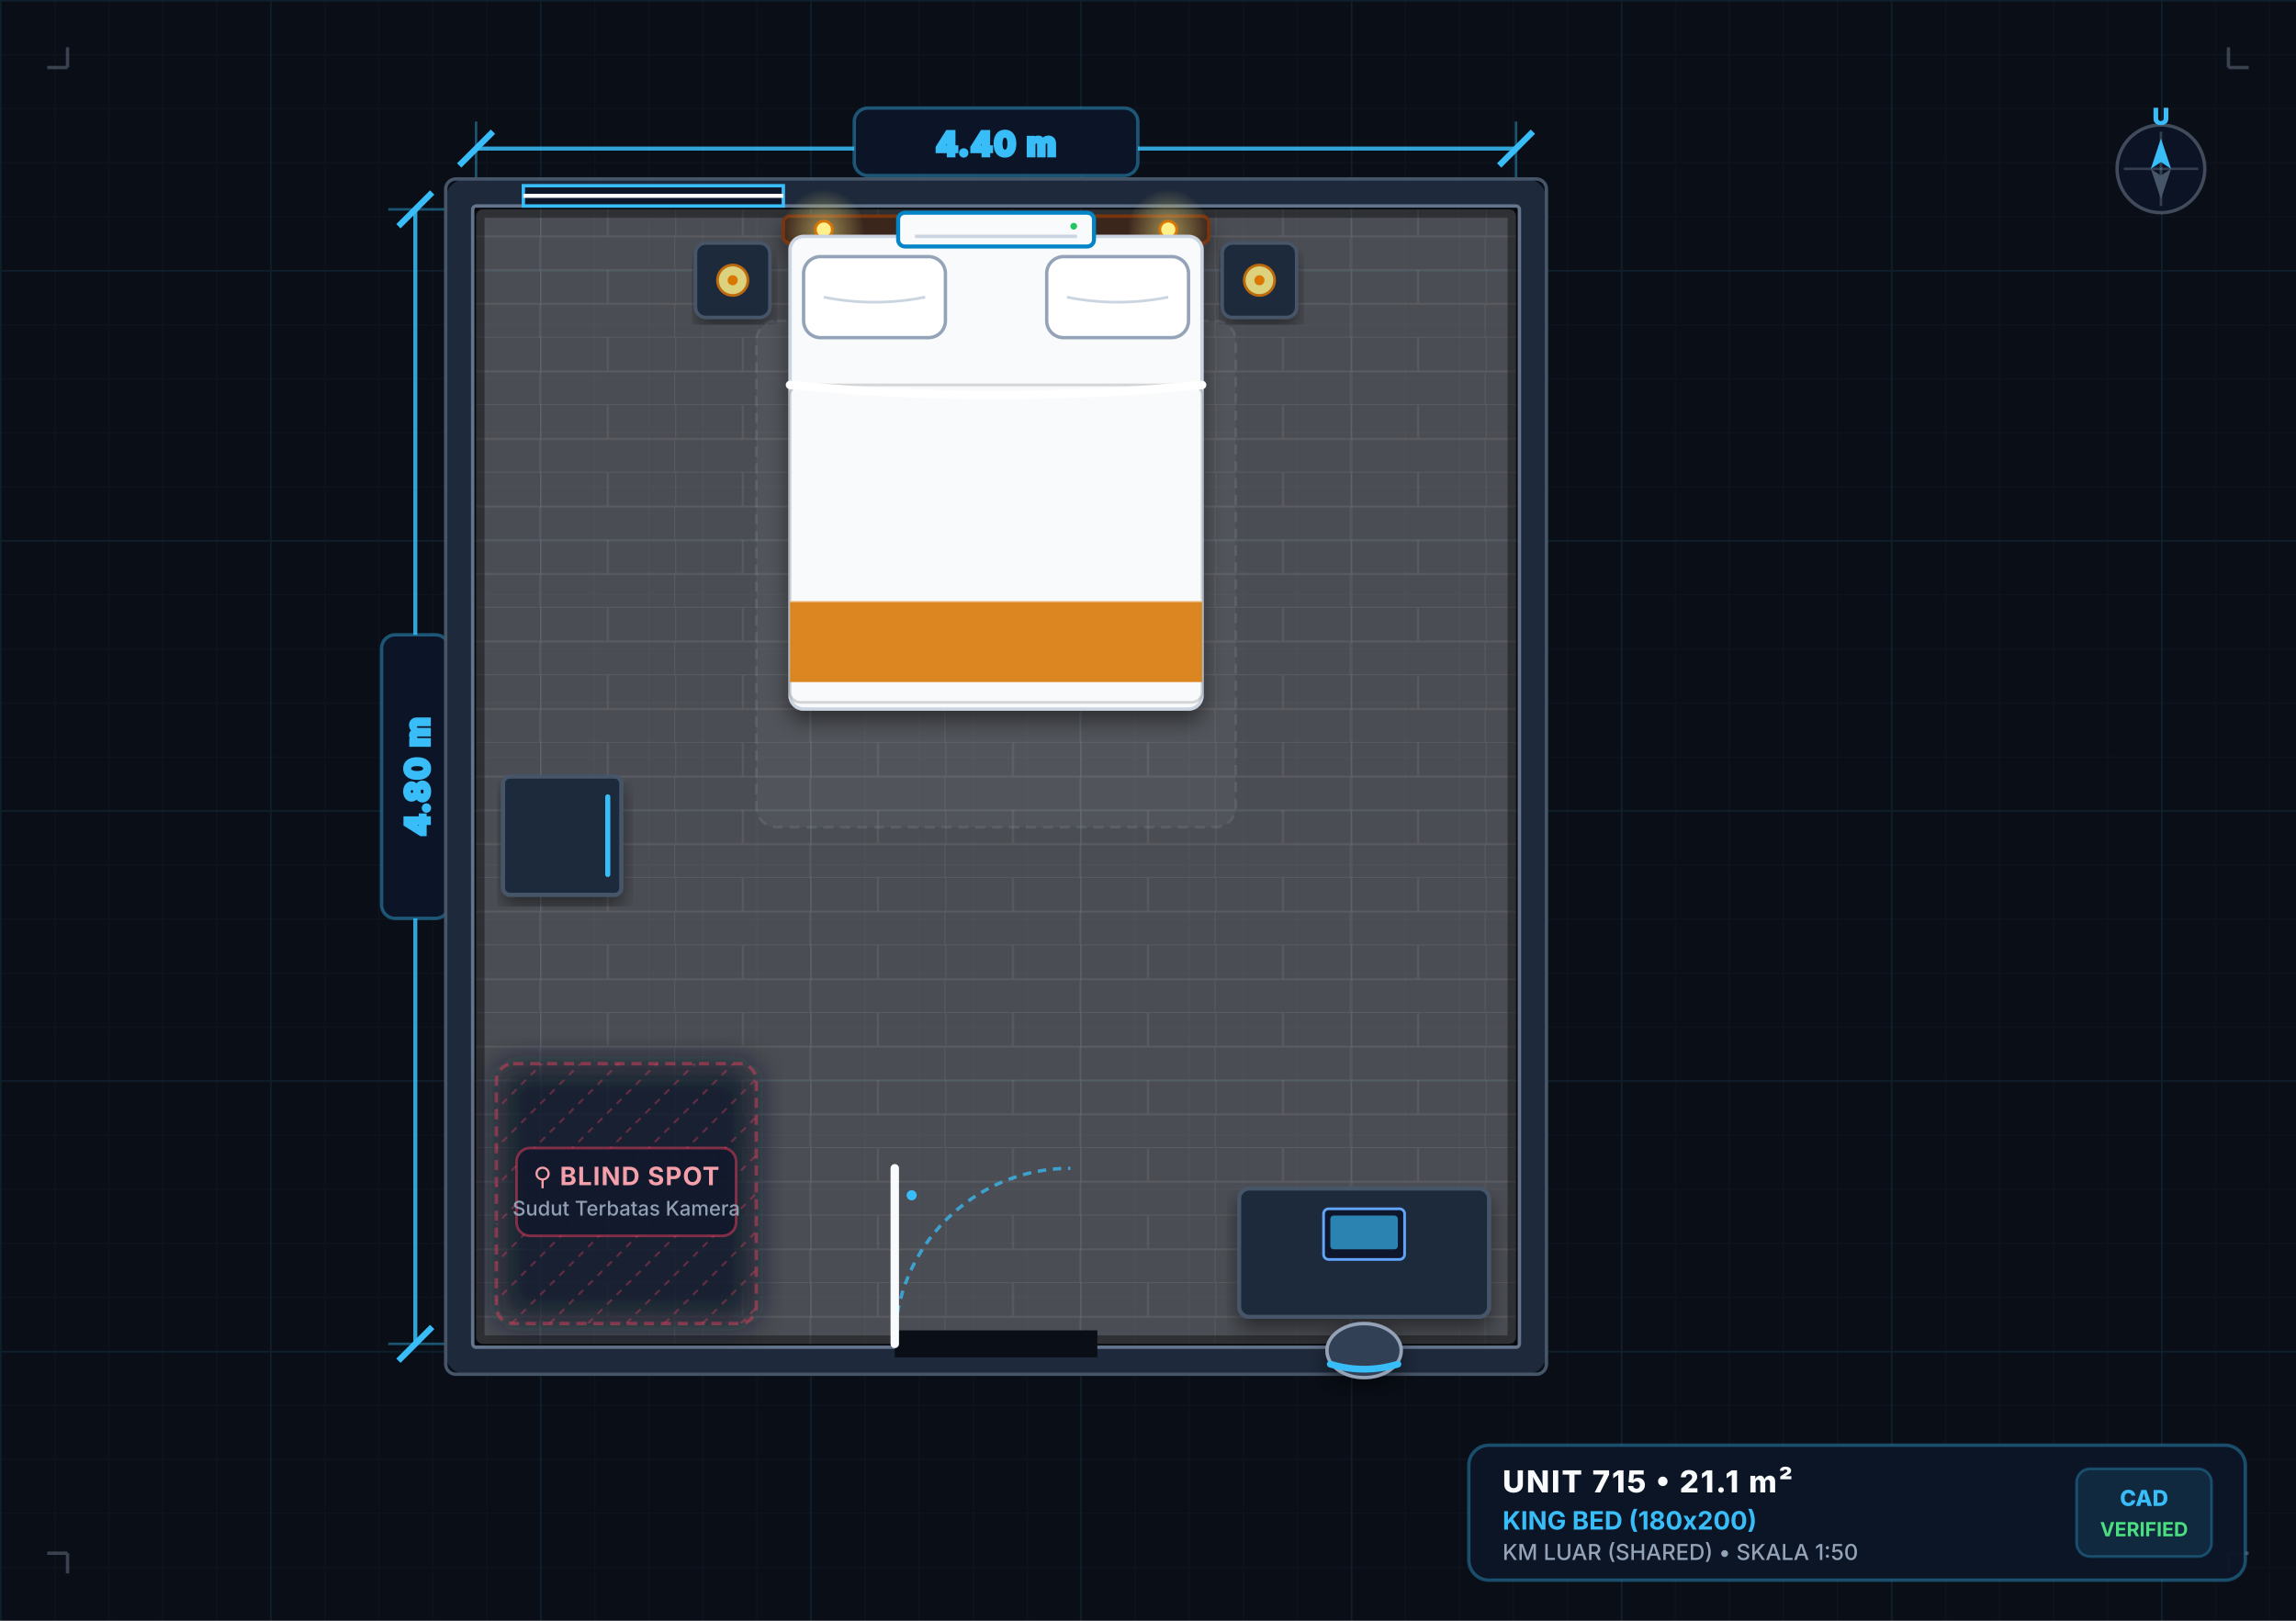
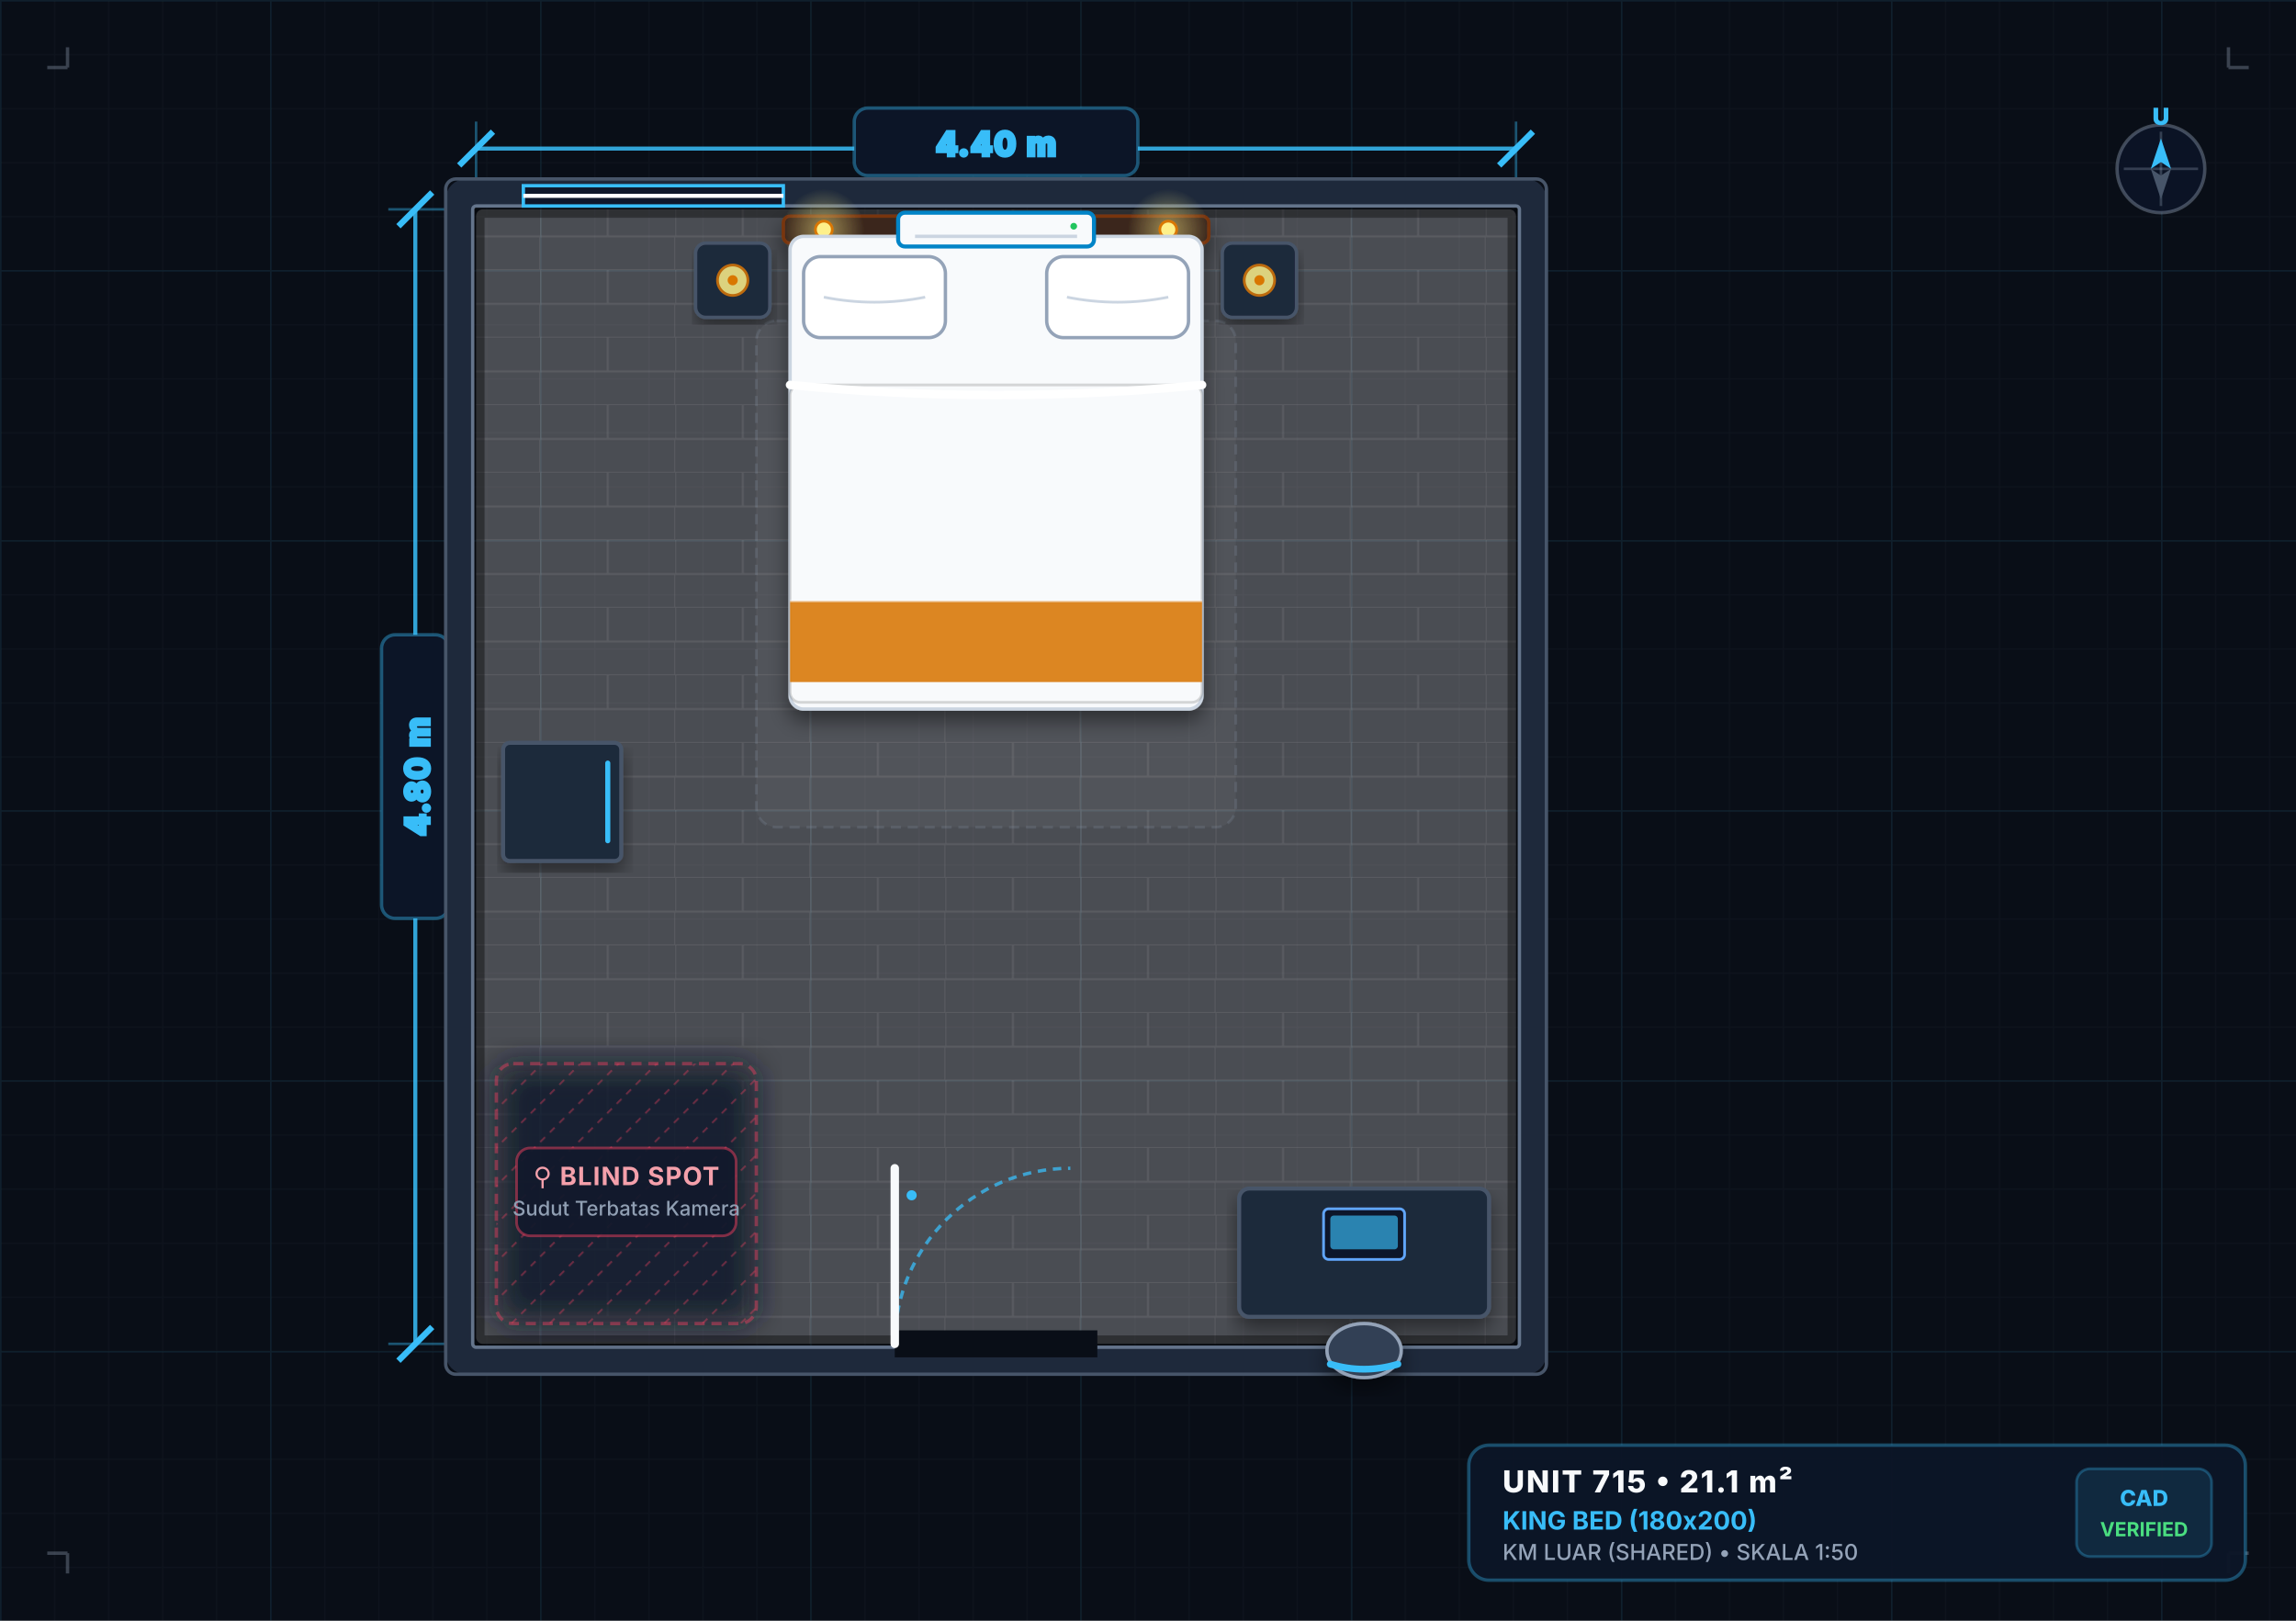
<svg xmlns="http://www.w3.org/2000/svg" viewBox="0 0 680 480" width="100%" height="100%" style="background:#090e17; border-radius:14px; font-family:'Inter',system-ui,-apple-system,sans-serif;">
  <defs>
    <pattern id="grid_cad_315" width="16" height="16" patternUnits="userSpaceOnUse">
      <path d="M 16 0 L 0 0 0 16" fill="none" stroke="rgba(148, 163, 184, 0.04)" stroke-width="0.75" />
    </pattern>
    <pattern id="grid_major_315" width="80" height="80" patternUnits="userSpaceOnUse">
      <path d="M 80 0 L 0 0 0 80" fill="none" stroke="rgba(56, 189, 248, 0.07)" stroke-width="1" />
    </pattern>
    <pattern id="parquet_315" width="40" height="20" patternUnits="userSpaceOnUse">
      <rect width="40" height="20" fill="#d6d3d1" fill-opacity="0.32" />
      <path d="M 0 10 L 40 10 M 20 0 L 20 10 M 0 20 L 40 20 M 40 10 L 40 20 M 0 0 L 0 10" fill="none" stroke="rgba(255, 255, 255, 0.08)" stroke-width="0.6" />
    </pattern>
    <pattern id="bm_tile_315" width="12" height="12" patternUnits="userSpaceOnUse">
      <rect width="12" height="12" fill="#0f2338" />
      <path d="M 12 0 L 0 0 0 12" fill="none" stroke="rgba(56, 189, 248, 0.22)" stroke-width="0.6" />
    </pattern>
    <filter id="frost_blur_315" x="-10%" y="-10%" width="120%" height="120%">
      <feGaussianBlur stdDeviation="4.5" result="blur" />
    </filter>
    <pattern id="blind_hatch_315" width="8" height="8" patternTransform="rotate(45 0 0)" patternUnits="userSpaceOnUse">
      <line x1="0" y1="0" x2="0" y2="8" stroke="rgba(244, 63, 94, 0.35)" stroke-width="1.2" stroke-dasharray="2 2" />
    </pattern>
    <radialGradient id="lamp_glow_315">
      <stop offset="0%" stop-color="#fef08a" stop-opacity="0.5" />
      <stop offset="100%" stop-color="#fef08a" stop-opacity="0" />
    </radialGradient>
    <filter id="drop_shadow_315" x="-5%" y="-5%" width="115%" height="115%">
      <feDropShadow dx="0" dy="3" stdDeviation="3" flood-color="#000000" flood-opacity="0.45" />
    </filter>
  </defs>
  <rect width="680" height="480" fill="#090e17" />
  <rect width="680" height="480" fill="url(#grid_cad_315)" />
  <rect width="680" height="480" fill="url(#grid_major_315)" />
  <g stroke="rgba(148, 163, 184, 0.35)" stroke-width="1">
    <path d="M 14 20 L 20 20 M 20 14 L 20 20" />
    <path d="M 666 20 L 660 20 M 660 14 L 660 20" />
    <path d="M 14 460 L 20 460 M 20 466 L 20 460" />
    <path d="M 666 460 L 660 460 M 660 466 L 660 460" />
  </g>
  <g stroke="#38bdf8" stroke-width="1.2">
    <line x1="141" y1="44" x2="449" y2="44" opacity="0.85" />
    <line x1="136" y1="49" x2="146" y2="39" stroke-width="1.8" />
    <line x1="444" y1="49" x2="454" y2="39" stroke-width="1.8" />
    <line x1="141" y1="56" x2="141" y2="36" opacity="0.4" stroke-width="0.75" />
    <line x1="449" y1="56" x2="449" y2="36" opacity="0.4" stroke-width="0.75" />
    <rect x="253.0" y="32" width="84" height="20" rx="4" fill="#0c1527" stroke="rgba(56, 189, 248, 0.4)" stroke-width="1" />
    <text x="295.0" y="46" fill="#38bdf8" font-size="9.5" font-weight="700" text-anchor="middle" letter-spacing="0.5">
      4.40 m
    </text>
  </g>
  <g stroke="#38bdf8" stroke-width="1.2">
    <line x1="123" y1="62" x2="123" y2="398" opacity="0.85" />
    <line x1="118" y1="67" x2="128" y2="57" stroke-width="1.8" />
    <line x1="118" y1="403" x2="128" y2="393" stroke-width="1.8" />
    <line x1="135" y1="62" x2="115" y2="62" opacity="0.4" stroke-width="0.75" />
    <line x1="135" y1="398" x2="115" y2="398" opacity="0.4" stroke-width="0.75" />
    <g transform="translate(123, 230.0)">
      <rect x="-42" y="-10" width="84" height="20" rx="4" fill="#0c1527" stroke="rgba(56, 189, 248, 0.4)" stroke-width="1" transform="rotate(-90)" />
      <text x="0" y="4" fill="#38bdf8" font-size="9.5" font-weight="700" text-anchor="middle" letter-spacing="0.5" transform="rotate(-90)">
        4.80 m
      </text>
    </g>
  </g>
  <rect x="141" y="62" width="308" height="336" rx="2" fill="url(#parquet_315)" />
  <rect x="141" y="62" width="308" height="336" fill="none" stroke="rgba(0, 0, 0, 0.38)" stroke-width="5" />
  <rect x="136" y="57" width="318" height="346" fill="none" stroke="#1e293b" stroke-width="8" rx="2" />
  <rect x="132" y="53" width="326" height="354" fill="none" stroke="#475569" stroke-width="1" rx="3" />
  <rect x="140" y="61" width="310" height="338" fill="none" stroke="#64748b" stroke-width="1" rx="1" />
  <g id="unsure_zone" opacity="0.95">
    <rect x="147" y="315" width="77" height="77" rx="5" fill="rgba(15, 23, 42, 0.85)" filter="url(#frost_blur_315)" />
    <rect x="147" y="315" width="77" height="77" rx="5" fill="url(#blind_hatch_315)" stroke="rgba(244, 63, 94, 0.45)" stroke-width="1" stroke-dasharray="3 2" />
    <rect x="153" y="340" width="65" height="26" rx="4" fill="rgba(15, 23, 42, 0.94)" stroke="rgba(244, 63, 94, 0.5)" stroke-width="0.8" />
    <text x="185.5" y="351" fill="#fda4af" font-size="7.5" font-weight="700" text-anchor="middle" letter-spacing="0.3">
      ⚲ BLIND SPOT
    </text>
    <text x="185.5" y="360" fill="#94a3b8" font-size="6" font-weight="500" text-anchor="middle">
      Sudut Terbatas Kamera
    </text>
  </g>
  <rect x="224" y="95" width="142" height="150" rx="6" fill="rgba(255, 255, 255, 0.04)" stroke="rgba(148, 163, 184, 0.18)" stroke-width="0.8" stroke-dasharray="3 2" />
  <g id="bed_unit" filter="url(#drop_shadow_315)">
    <rect x="232" y="64" width="126" height="8" rx="2" fill="#3b271d" stroke="#78350f" stroke-width="1" />
    <circle cx="244" cy="68" r="12" fill="url(#lamp_glow_315)" />
    <circle cx="346" cy="68" r="12" fill="url(#lamp_glow_315)" />
    <circle cx="244" cy="68" r="2.5" fill="#fef08a" stroke="#d97706" stroke-width="0.8" />
    <circle cx="346" cy="68" r="2.5" fill="#fef08a" stroke="#d97706" stroke-width="0.8" />
    <rect x="234" y="70" width="122" height="140" rx="4" fill="#f8fafc" stroke="#cbd5e1" stroke-width="1" />
    <rect x="234" y="114" width="122" height="94" rx="3" fill="#f8fafc" stroke="rgba(0,0,0,0.15)" stroke-width="0.8" />
    <path d="M 234 114 Q 295.0 120 356 114" fill="none" stroke="#ffffff" stroke-width="2.5" stroke-linecap="round" />
    <rect x="234" y="178" width="122" height="24" fill="#d97706" opacity="0.88" />
    <line x1="234" y1="178" x2="356" y2="178" stroke="rgba(255,255,255,0.4)" stroke-width="0.8" />
    <rect x="238" y="76" width="42" height="24" rx="5" fill="#ffffff" stroke="#94a3b8" stroke-width="1" />
    <path d="M 244 88 Q 259.0 91 274 88" fill="none" stroke="#cbd5e1" stroke-width="0.8" />
    <rect x="310" y="76" width="42" height="24" rx="5" fill="#ffffff" stroke="#94a3b8" stroke-width="1" />
    <path d="M 316 88 Q 331.0 91 346 88" fill="none" stroke="#cbd5e1" stroke-width="0.8" />
  </g>
  <g filter="url(#drop_shadow_315)">
    <rect x="206" y="72" width="22" height="22" rx="3" fill="#1e293b" stroke="#475569" stroke-width="1" />
    <circle cx="217" cy="83" r="4.5" fill="#fef08a" stroke="#d97706" stroke-width="0.8" opacity="0.85" />
    <circle cx="217" cy="83" r="1.5" fill="#d97706" />
  </g>
  <g filter="url(#drop_shadow_315)">
    <rect x="362" y="72" width="22" height="22" rx="3" fill="#1e293b" stroke="#475569" stroke-width="1" />
    <circle cx="373" cy="83" r="4.5" fill="#fef08a" stroke="#d97706" stroke-width="0.8" opacity="0.85" />
    <circle cx="373" cy="83" r="1.5" fill="#d97706" />
  </g>
  <g id="desk_setup" filter="url(#drop_shadow_315)">
    <rect x="367" y="352" width="74" height="38" rx="3" fill="#1e293b" stroke="#475569" stroke-width="1.2" />
    <rect x="392.0" y="358" width="24" height="15" rx="1.5" fill="#0f172a" stroke="#60a5fa" stroke-width="0.8" />
    <rect x="394.0" y="360" width="20" height="10" rx="1" fill="#38bdf8" opacity="0.65" />
    <ellipse cx="404.0" cy="400" rx="11" ry="8" fill="#334155" stroke="#94a3b8" stroke-width="1" />
    <path d="M 394.0 404 Q 404.0 407 414.0 404" fill="none" stroke="#38bdf8" stroke-width="2" stroke-linecap="round" />
  </g>
  <g id="ac_unit">
    <rect x="266" y="63" width="58" height="10" rx="2" fill="#f8fafc" stroke="#0284c7" stroke-width="1.2" />
    <line x1="271" y1="70" x2="319" y2="70" stroke="#cbd5e1" stroke-width="1" />
    <circle cx="318" cy="67" r="1" fill="#22c55e" />
  </g>
  <g id="fridge" filter="url(#drop_shadow_315)">
-     <rect x="149" y="230" width="35" height="35" rx="2" fill="#1e293b" stroke="#475569" stroke-width="1.2" />
-     <line x1="180" y1="236" x2="180" y2="259" stroke="#38bdf8" stroke-width="1.5" stroke-linecap="round" />
+     <rect x="149" y="220" width="35" height="35" rx="2" fill="#1e293b" stroke="#475569" stroke-width="1.2" />
+     <line x1="180" y1="226" x2="180" y2="249" stroke="#38bdf8" stroke-width="1.5" stroke-linecap="round" />
  </g>
  <g id="window_top">
    <rect x="155" y="55" width="77" height="6" fill="#0f172a" stroke="#38bdf8" stroke-width="1" />
    <line x1="155" y1="58" x2="232" y2="58" stroke="#ffffff" stroke-width="1.2" />
  </g>
  <g id="main_door">
    <rect x="265" y="394" width="60" height="8" fill="#090e17" />
    <path d="M 265 398 A 52 52 0 0 1 317 346" fill="none" stroke="#38bdf8" stroke-width="1" stroke-dasharray="2.5 2" opacity="0.75" />
    <line x1="265" y1="398" x2="265" y2="346" stroke="#f8fafc" stroke-width="2.5" stroke-linecap="round" />
    <circle cx="270" cy="354" r="1.5" fill="#38bdf8" />
  </g>
  <g id="title_block" transform="translate(435, 428)">
    <rect x="0" y="0" width="230" height="40" rx="6" fill="rgba(12, 21, 39, 0.96)" stroke="rgba(56, 189, 248, 0.35)" stroke-width="1" />
    <text x="10" y="14" fill="#f8fafc" font-size="9" font-weight="800" letter-spacing="0.5">
      UNIT 715 • 21.1 m²
    </text>
    <text x="10" y="25" fill="#38bdf8" font-size="7.5" font-weight="700">
      KING BED (180x200)
    </text>
    <text x="10" y="34" fill="#94a3b8" font-size="6.5" font-weight="500">
      KM LUAR (SHARED) • SKALA 1:50
    </text>
    <rect x="180" y="7" width="40" height="26" rx="4" fill="rgba(56, 189, 248, 0.12)" stroke="rgba(56, 189, 248, 0.3)" stroke-width="0.8" />
    <text x="200" y="18" fill="#38bdf8" font-size="6.5" font-weight="800" text-anchor="middle">CAD</text>
    <text x="200" y="27" fill="#4ade80" font-size="5.8" font-weight="700" text-anchor="middle">VERIFIED</text>
  </g>
  <g id="north_compass" transform="translate(625, 35)">
    <circle cx="15" cy="15" r="13" fill="rgba(12, 21, 39, 0.9)" stroke="rgba(148, 163, 184, 0.4)" stroke-width="1" />
    <line x1="15" y1="4" x2="15" y2="26" stroke="rgba(148, 163, 184, 0.3)" stroke-width="0.75" />
    <line x1="4" y1="15" x2="26" y2="15" stroke="rgba(148, 163, 184, 0.3)" stroke-width="0.75" />
    <polygon points="15,6 18,15 15,13 12,15" fill="#38bdf8" />
    <polygon points="15,24 18,15 15,17 12,15" fill="#475569" />
    <text x="15" y="2" fill="#38bdf8" font-size="7" font-weight="900" text-anchor="middle">U</text>
  </g>
</svg>
